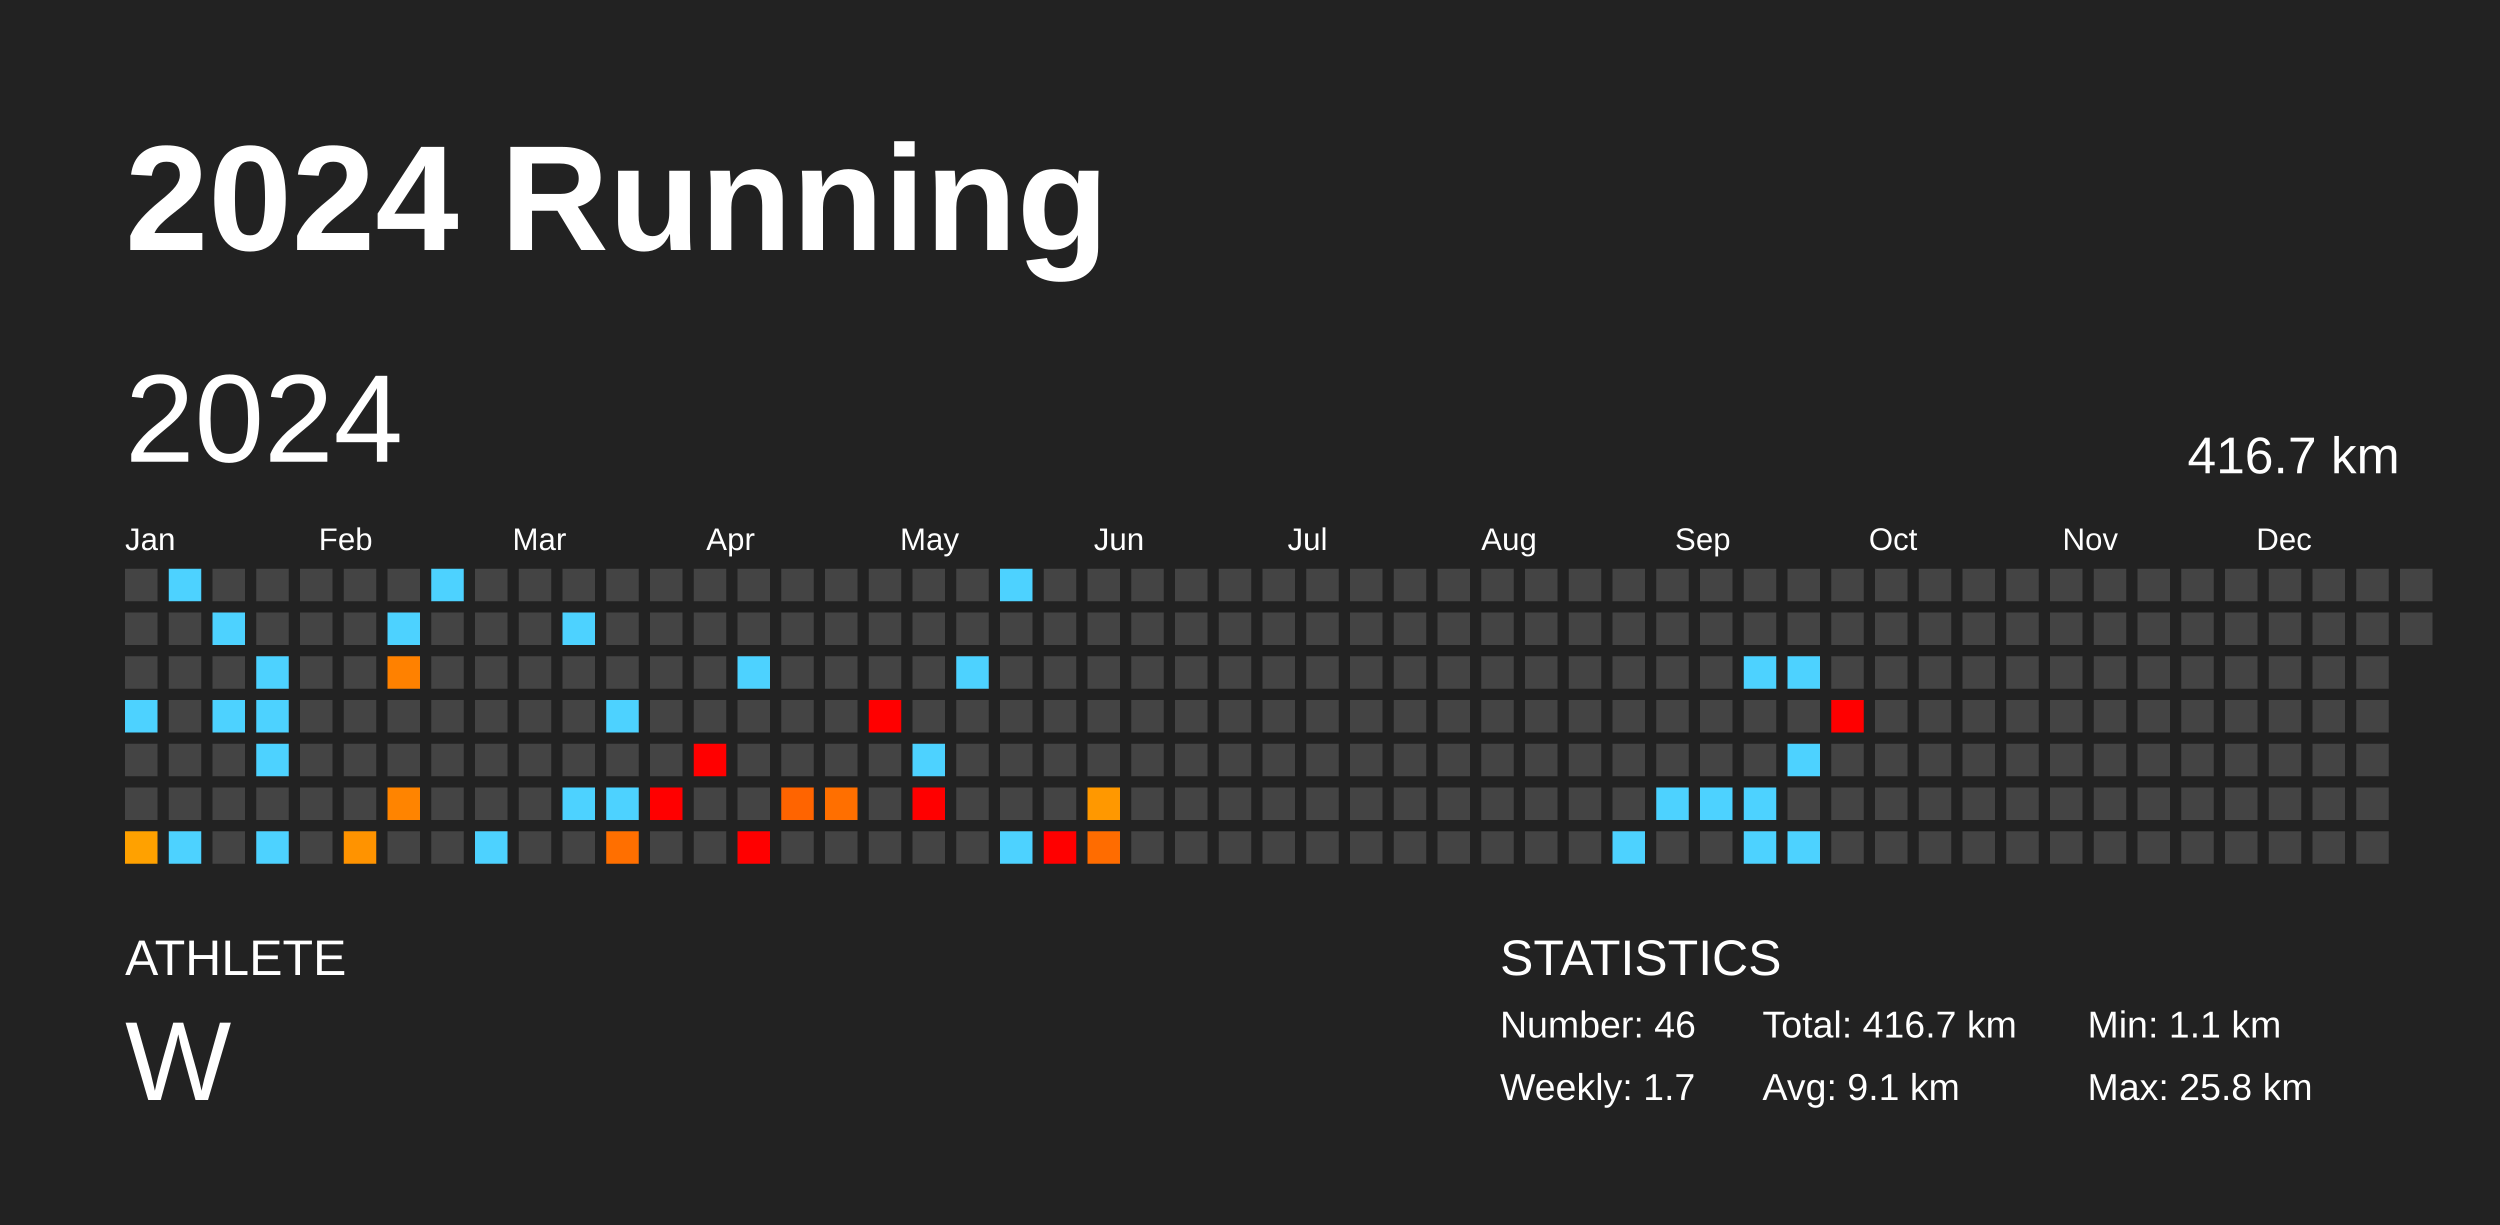
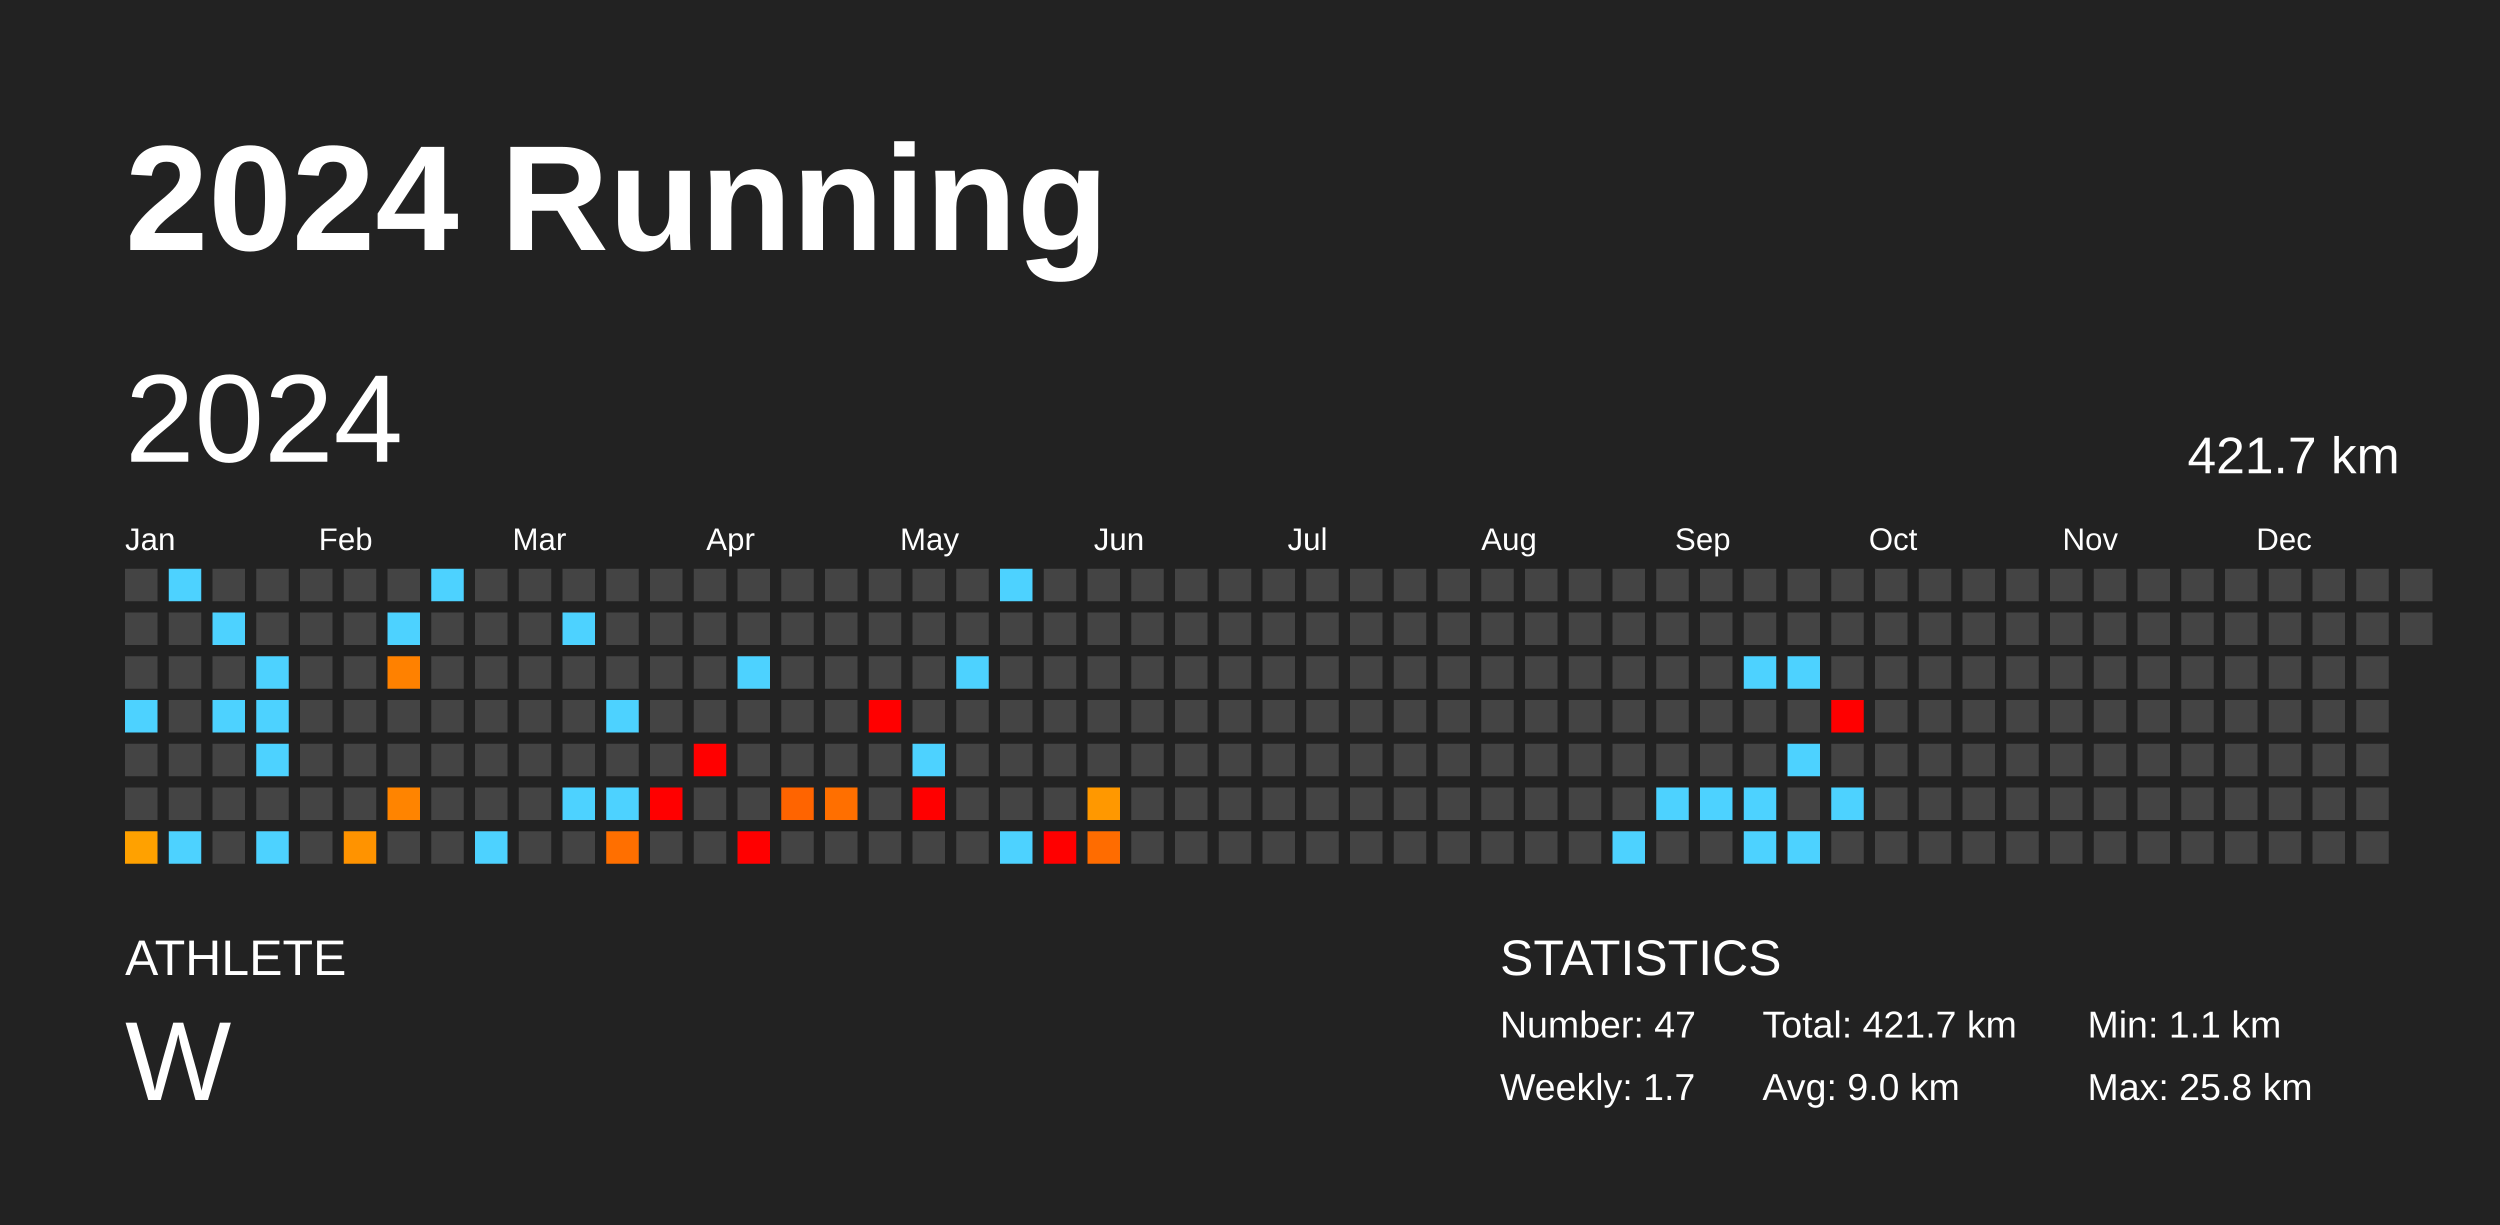
<svg xmlns="http://www.w3.org/2000/svg" baseProfile="full" height="98mm" version="1.1" viewBox="0,0,200,98" width="200mm">
  <defs />
  <rect fill="#222222" height="98" width="200" x="0" y="0" />
  <text fill="#FFFFFF" style="font-size:12px; font-family:Arial; font-weight:bold;" x="10" y="20">2024 Running</text>
  <text fill="#FFFFFF" style="font-size:4px; font-family:Arial" x="10" y="78">ATHLETE</text>
  <text fill="#FFFFFF" style="font-size:9px; font-family:Arial" x="10" y="88">W</text>
  <text fill="#FFFFFF" style="font-size:4px; font-family:Arial" x="120" y="78">STATISTICS</text>
-   <text fill="#FFFFFF" style="font-size:3px; font-family:Arial" x="120" y="83">Number: 46</text>
+   <text fill="#FFFFFF" style="font-size:3px; font-family:Arial" x="120" y="83">Number: 47</text>
  <text fill="#FFFFFF" style="font-size:3px; font-family:Arial" x="120" y="88">Weekly: 1.7</text>
-   <text fill="#FFFFFF" style="font-size:3px; font-family:Arial" x="141" y="83">Total: 416.7 km</text>
-   <text fill="#FFFFFF" style="font-size:3px; font-family:Arial" x="141" y="88">Avg: 9.1 km</text>
+   <text fill="#FFFFFF" style="font-size:3px; font-family:Arial" x="141" y="83">Total: 421.7 km</text>
+   <text fill="#FFFFFF" style="font-size:3px; font-family:Arial" x="141" y="88">Avg: 9.0 km</text>
  <text fill="#FFFFFF" style="font-size:3px; font-family:Arial" x="167" y="83">Min: 1.1 km</text>
  <text fill="#FFFFFF" style="font-size:3px; font-family:Arial" x="167" y="88">Max: 25.8 km</text>
  <text dominant-baseline="hanging" fill="#FFFFFF" style="font-size:10.0px; font-family:Arial;" x="10" y="30">2024</text>
-   <text dominant-baseline="hanging" fill="#FFFFFF" style="font-size:4.125px; font-family:Arial;" x="175" y="35">416.7 km</text>
+   <text dominant-baseline="hanging" fill="#FFFFFF" style="font-size:4.125px; font-family:Arial;" x="175" y="35">421.7 km</text>
  <text fill="#FFFFFF" style="font-size:2.5px; font-family:Arial" x="10.0" y="44">Jan</text>
  <text fill="#FFFFFF" style="font-size:2.5px; font-family:Arial" x="25.5" y="44">Feb</text>
  <text fill="#FFFFFF" style="font-size:2.5px; font-family:Arial" x="41.0" y="44">Mar</text>
  <text fill="#FFFFFF" style="font-size:2.5px; font-family:Arial" x="56.5" y="44">Apr</text>
  <text fill="#FFFFFF" style="font-size:2.5px; font-family:Arial" x="72.0" y="44">May</text>
  <text fill="#FFFFFF" style="font-size:2.5px; font-family:Arial" x="87.5" y="44">Jun</text>
  <text fill="#FFFFFF" style="font-size:2.5px; font-family:Arial" x="103.0" y="44">Jul</text>
  <text fill="#FFFFFF" style="font-size:2.5px; font-family:Arial" x="118.5" y="44">Aug</text>
  <text fill="#FFFFFF" style="font-size:2.5px; font-family:Arial" x="134.0" y="44">Sep</text>
  <text fill="#FFFFFF" style="font-size:2.5px; font-family:Arial" x="149.5" y="44">Oct</text>
  <text fill="#FFFFFF" style="font-size:2.5px; font-family:Arial" x="165.0" y="44">Nov</text>
  <text fill="#FFFFFF" style="font-size:2.5px; font-family:Arial" x="180.5" y="44">Dec</text>
  <rect fill="#444444" height="2.6" width="2.6" x="10.0" y="45.5" />
  <rect fill="#444444" height="2.6" width="2.6" x="10.0" y="49.0" />
  <rect fill="#444444" height="2.6" width="2.6" x="10.0" y="52.5" />
  <rect fill="#4dd2ff" height="2.6" width="2.6" x="10.0" y="56.0" />
  <rect fill="#444444" height="2.6" width="2.6" x="10.0" y="59.5" />
  <rect fill="#444444" height="2.6" width="2.6" x="10.0" y="63.0" />
  <rect fill="#ffa100" height="2.6" width="2.6" x="10.0" y="66.5" />
  <rect fill="#4dd2ff" height="2.6" width="2.6" x="13.5" y="45.5" />
  <rect fill="#444444" height="2.6" width="2.6" x="13.5" y="49.0" />
  <rect fill="#444444" height="2.6" width="2.6" x="13.5" y="52.5" />
  <rect fill="#444444" height="2.6" width="2.6" x="13.5" y="56.0" />
  <rect fill="#444444" height="2.6" width="2.6" x="13.5" y="59.5" />
  <rect fill="#444444" height="2.6" width="2.6" x="13.5" y="63.0" />
  <rect fill="#4dd2ff" height="2.6" width="2.6" x="13.5" y="66.5" />
  <rect fill="#444444" height="2.6" width="2.6" x="17.0" y="45.5" />
  <rect fill="#4dd2ff" height="2.6" width="2.6" x="17.0" y="49.0" />
  <rect fill="#444444" height="2.6" width="2.6" x="17.0" y="52.5" />
  <rect fill="#4dd2ff" height="2.6" width="2.6" x="17.0" y="56.0" />
  <rect fill="#444444" height="2.6" width="2.6" x="17.0" y="59.5" />
  <rect fill="#444444" height="2.6" width="2.6" x="17.0" y="63.0" />
  <rect fill="#444444" height="2.6" width="2.6" x="17.0" y="66.5" />
  <rect fill="#444444" height="2.6" width="2.6" x="20.5" y="45.5" />
  <rect fill="#444444" height="2.6" width="2.6" x="20.5" y="49.0" />
  <rect fill="#4dd2ff" height="2.6" width="2.6" x="20.5" y="52.5" />
  <rect fill="#4dd2ff" height="2.6" width="2.6" x="20.5" y="56.0" />
  <rect fill="#4dd2ff" height="2.6" width="2.6" x="20.5" y="59.5" />
  <rect fill="#444444" height="2.6" width="2.6" x="20.5" y="63.0" />
  <rect fill="#4dd2ff" height="2.6" width="2.6" x="20.5" y="66.5" />
  <rect fill="#444444" height="2.6" width="2.6" x="24.0" y="45.5" />
  <rect fill="#444444" height="2.6" width="2.6" x="24.0" y="49.0" />
  <rect fill="#444444" height="2.6" width="2.6" x="24.0" y="52.5" />
  <rect fill="#444444" height="2.6" width="2.6" x="24.0" y="56.0" />
  <rect fill="#444444" height="2.6" width="2.6" x="24.0" y="59.5" />
  <rect fill="#444444" height="2.6" width="2.6" x="24.0" y="63.0" />
  <rect fill="#444444" height="2.6" width="2.6" x="24.0" y="66.5" />
  <rect fill="#444444" height="2.6" width="2.6" x="27.5" y="45.5" />
  <rect fill="#444444" height="2.6" width="2.6" x="27.5" y="49.0" />
  <rect fill="#444444" height="2.6" width="2.6" x="27.5" y="52.5" />
  <rect fill="#444444" height="2.6" width="2.6" x="27.5" y="56.0" />
  <rect fill="#444444" height="2.6" width="2.6" x="27.5" y="59.5" />
  <rect fill="#444444" height="2.6" width="2.6" x="27.5" y="63.0" />
  <rect fill="#ff9300" height="2.6" width="2.6" x="27.5" y="66.5" />
  <rect fill="#444444" height="2.6" width="2.6" x="31.0" y="45.5" />
  <rect fill="#4dd2ff" height="2.6" width="2.6" x="31.0" y="49.0" />
  <rect fill="#ff8100" height="2.6" width="2.6" x="31.0" y="52.5" />
  <rect fill="#444444" height="2.6" width="2.6" x="31.0" y="56.0" />
  <rect fill="#444444" height="2.6" width="2.6" x="31.0" y="59.5" />
  <rect fill="#ff8400" height="2.6" width="2.6" x="31.0" y="63.0" />
  <rect fill="#444444" height="2.6" width="2.6" x="31.0" y="66.5" />
  <rect fill="#4dd2ff" height="2.6" width="2.6" x="34.5" y="45.5" />
  <rect fill="#444444" height="2.6" width="2.6" x="34.5" y="49.0" />
  <rect fill="#444444" height="2.6" width="2.6" x="34.5" y="52.5" />
  <rect fill="#444444" height="2.6" width="2.6" x="34.5" y="56.0" />
  <rect fill="#444444" height="2.6" width="2.6" x="34.5" y="59.5" />
  <rect fill="#444444" height="2.6" width="2.6" x="34.5" y="63.0" />
  <rect fill="#444444" height="2.6" width="2.6" x="34.5" y="66.5" />
  <rect fill="#444444" height="2.6" width="2.6" x="38.0" y="45.5" />
  <rect fill="#444444" height="2.6" width="2.6" x="38.0" y="49.0" />
  <rect fill="#444444" height="2.6" width="2.6" x="38.0" y="52.5" />
  <rect fill="#444444" height="2.6" width="2.6" x="38.0" y="56.0" />
  <rect fill="#444444" height="2.6" width="2.6" x="38.0" y="59.5" />
  <rect fill="#444444" height="2.6" width="2.6" x="38.0" y="63.0" />
  <rect fill="#4dd2ff" height="2.6" width="2.6" x="38.0" y="66.5" />
  <rect fill="#444444" height="2.6" width="2.6" x="41.5" y="45.5" />
  <rect fill="#444444" height="2.6" width="2.6" x="41.5" y="49.0" />
  <rect fill="#444444" height="2.6" width="2.6" x="41.5" y="52.5" />
  <rect fill="#444444" height="2.6" width="2.6" x="41.5" y="56.0" />
  <rect fill="#444444" height="2.6" width="2.6" x="41.5" y="59.5" />
  <rect fill="#444444" height="2.6" width="2.6" x="41.5" y="63.0" />
  <rect fill="#444444" height="2.6" width="2.6" x="41.5" y="66.5" />
  <rect fill="#444444" height="2.6" width="2.6" x="45.0" y="45.5" />
  <rect fill="#4dd2ff" height="2.6" width="2.6" x="45.0" y="49.0" />
  <rect fill="#444444" height="2.6" width="2.6" x="45.0" y="52.5" />
  <rect fill="#444444" height="2.6" width="2.6" x="45.0" y="56.0" />
  <rect fill="#444444" height="2.6" width="2.6" x="45.0" y="59.5" />
  <rect fill="#4dd2ff" height="2.6" width="2.6" x="45.0" y="63.0" />
  <rect fill="#444444" height="2.6" width="2.6" x="45.0" y="66.5" />
  <rect fill="#444444" height="2.6" width="2.6" x="48.5" y="45.5" />
  <rect fill="#444444" height="2.6" width="2.6" x="48.5" y="49.0" />
  <rect fill="#444444" height="2.6" width="2.6" x="48.5" y="52.5" />
  <rect fill="#4dd2ff" height="2.6" width="2.6" x="48.5" y="56.0" />
  <rect fill="#444444" height="2.6" width="2.6" x="48.5" y="59.5" />
  <rect fill="#4dd2ff" height="2.6" width="2.6" x="48.5" y="63.0" />
  <rect fill="#ff6f00" height="2.6" width="2.6" x="48.5" y="66.5" />
  <rect fill="#444444" height="2.6" width="2.6" x="52.0" y="45.5" />
  <rect fill="#444444" height="2.6" width="2.6" x="52.0" y="49.0" />
  <rect fill="#444444" height="2.6" width="2.6" x="52.0" y="52.5" />
  <rect fill="#444444" height="2.6" width="2.6" x="52.0" y="56.0" />
  <rect fill="#444444" height="2.6" width="2.6" x="52.0" y="59.5" />
  <rect fill="red" height="2.6" width="2.6" x="52.0" y="63.0" />
  <rect fill="#444444" height="2.6" width="2.6" x="52.0" y="66.5" />
  <rect fill="#444444" height="2.6" width="2.6" x="55.5" y="45.5" />
  <rect fill="#444444" height="2.6" width="2.6" x="55.5" y="49.0" />
  <rect fill="#444444" height="2.6" width="2.6" x="55.5" y="52.5" />
  <rect fill="#444444" height="2.6" width="2.6" x="55.5" y="56.0" />
  <rect fill="red" height="2.6" width="2.6" x="55.5" y="59.5" />
  <rect fill="#444444" height="2.6" width="2.6" x="55.5" y="63.0" />
  <rect fill="#444444" height="2.6" width="2.6" x="55.5" y="66.5" />
  <rect fill="#444444" height="2.6" width="2.6" x="59.0" y="45.5" />
  <rect fill="#444444" height="2.6" width="2.6" x="59.0" y="49.0" />
  <rect fill="#4dd2ff" height="2.6" width="2.6" x="59.0" y="52.5" />
  <rect fill="#444444" height="2.6" width="2.6" x="59.0" y="56.0" />
  <rect fill="#444444" height="2.6" width="2.6" x="59.0" y="59.5" />
  <rect fill="#444444" height="2.6" width="2.6" x="59.0" y="63.0" />
  <rect fill="red" height="2.6" width="2.6" x="59.0" y="66.5" />
  <rect fill="#444444" height="2.6" width="2.6" x="62.5" y="45.5" />
  <rect fill="#444444" height="2.6" width="2.6" x="62.5" y="49.0" />
  <rect fill="#444444" height="2.6" width="2.6" x="62.5" y="52.5" />
  <rect fill="#444444" height="2.6" width="2.6" x="62.5" y="56.0" />
  <rect fill="#444444" height="2.6" width="2.6" x="62.5" y="59.5" />
  <rect fill="#ff6400" height="2.6" width="2.6" x="62.5" y="63.0" />
  <rect fill="#444444" height="2.6" width="2.6" x="62.5" y="66.5" />
  <rect fill="#444444" height="2.6" width="2.6" x="66.0" y="45.5" />
  <rect fill="#444444" height="2.6" width="2.6" x="66.0" y="49.0" />
  <rect fill="#444444" height="2.6" width="2.6" x="66.0" y="52.5" />
  <rect fill="#444444" height="2.6" width="2.6" x="66.0" y="56.0" />
  <rect fill="#444444" height="2.6" width="2.6" x="66.0" y="59.5" />
  <rect fill="#ff6f00" height="2.6" width="2.6" x="66.0" y="63.0" />
  <rect fill="#444444" height="2.6" width="2.6" x="66.0" y="66.5" />
  <rect fill="#444444" height="2.6" width="2.6" x="69.5" y="45.5" />
  <rect fill="#444444" height="2.6" width="2.6" x="69.5" y="49.0" />
  <rect fill="#444444" height="2.6" width="2.6" x="69.5" y="52.5" />
  <rect fill="red" height="2.6" width="2.6" x="69.5" y="56.0" />
  <rect fill="#444444" height="2.6" width="2.6" x="69.5" y="59.5" />
  <rect fill="#444444" height="2.6" width="2.6" x="69.5" y="63.0" />
  <rect fill="#444444" height="2.6" width="2.6" x="69.5" y="66.5" />
  <rect fill="#444444" height="2.6" width="2.6" x="73.0" y="45.5" />
  <rect fill="#444444" height="2.6" width="2.6" x="73.0" y="49.0" />
  <rect fill="#444444" height="2.6" width="2.6" x="73.0" y="52.5" />
  <rect fill="#444444" height="2.6" width="2.6" x="73.0" y="56.0" />
  <rect fill="#4dd2ff" height="2.6" width="2.6" x="73.0" y="59.5" />
  <rect fill="red" height="2.6" width="2.6" x="73.0" y="63.0" />
  <rect fill="#444444" height="2.6" width="2.6" x="73.0" y="66.5" />
  <rect fill="#444444" height="2.6" width="2.6" x="76.5" y="45.5" />
  <rect fill="#444444" height="2.6" width="2.6" x="76.5" y="49.0" />
  <rect fill="#4dd2ff" height="2.6" width="2.6" x="76.5" y="52.5" />
  <rect fill="#444444" height="2.6" width="2.6" x="76.5" y="56.0" />
  <rect fill="#444444" height="2.6" width="2.6" x="76.5" y="59.5" />
  <rect fill="#444444" height="2.6" width="2.6" x="76.5" y="63.0" />
  <rect fill="#444444" height="2.6" width="2.6" x="76.5" y="66.5" />
  <rect fill="#4dd2ff" height="2.6" width="2.6" x="80.0" y="45.5" />
  <rect fill="#444444" height="2.6" width="2.6" x="80.0" y="49.0" />
  <rect fill="#444444" height="2.6" width="2.6" x="80.0" y="52.5" />
  <rect fill="#444444" height="2.6" width="2.6" x="80.0" y="56.0" />
  <rect fill="#444444" height="2.6" width="2.6" x="80.0" y="59.5" />
  <rect fill="#444444" height="2.6" width="2.6" x="80.0" y="63.0" />
  <rect fill="#4dd2ff" height="2.6" width="2.6" x="80.0" y="66.5" />
  <rect fill="#444444" height="2.6" width="2.6" x="83.5" y="45.5" />
  <rect fill="#444444" height="2.6" width="2.6" x="83.5" y="49.0" />
  <rect fill="#444444" height="2.6" width="2.6" x="83.5" y="52.5" />
  <rect fill="#444444" height="2.6" width="2.6" x="83.5" y="56.0" />
  <rect fill="#444444" height="2.6" width="2.6" x="83.5" y="59.5" />
  <rect fill="#444444" height="2.6" width="2.6" x="83.5" y="63.0" />
  <rect fill="red" height="2.6" width="2.6" x="83.5" y="66.5" />
  <rect fill="#444444" height="2.6" width="2.6" x="87.0" y="45.5" />
  <rect fill="#444444" height="2.6" width="2.6" x="87.0" y="49.0" />
  <rect fill="#444444" height="2.6" width="2.6" x="87.0" y="52.5" />
  <rect fill="#444444" height="2.6" width="2.6" x="87.0" y="56.0" />
  <rect fill="#444444" height="2.6" width="2.6" x="87.0" y="59.5" />
  <rect fill="#ff9800" height="2.6" width="2.6" x="87.0" y="63.0" />
  <rect fill="#ff6c00" height="2.6" width="2.6" x="87.0" y="66.5" />
  <rect fill="#444444" height="2.6" width="2.6" x="90.5" y="45.5" />
  <rect fill="#444444" height="2.6" width="2.6" x="90.5" y="49.0" />
  <rect fill="#444444" height="2.6" width="2.6" x="90.5" y="52.5" />
  <rect fill="#444444" height="2.6" width="2.6" x="90.5" y="56.0" />
  <rect fill="#444444" height="2.6" width="2.6" x="90.5" y="59.5" />
  <rect fill="#444444" height="2.6" width="2.6" x="90.5" y="63.0" />
  <rect fill="#444444" height="2.6" width="2.6" x="90.5" y="66.5" />
  <rect fill="#444444" height="2.6" width="2.6" x="94.0" y="45.5" />
  <rect fill="#444444" height="2.6" width="2.6" x="94.0" y="49.0" />
  <rect fill="#444444" height="2.6" width="2.6" x="94.0" y="52.5" />
  <rect fill="#444444" height="2.6" width="2.6" x="94.0" y="56.0" />
  <rect fill="#444444" height="2.6" width="2.6" x="94.0" y="59.5" />
  <rect fill="#444444" height="2.6" width="2.6" x="94.0" y="63.0" />
  <rect fill="#444444" height="2.6" width="2.6" x="94.0" y="66.5" />
  <rect fill="#444444" height="2.6" width="2.6" x="97.5" y="45.5" />
  <rect fill="#444444" height="2.6" width="2.6" x="97.5" y="49.0" />
  <rect fill="#444444" height="2.6" width="2.6" x="97.5" y="52.5" />
  <rect fill="#444444" height="2.6" width="2.6" x="97.5" y="56.0" />
  <rect fill="#444444" height="2.6" width="2.6" x="97.5" y="59.5" />
  <rect fill="#444444" height="2.6" width="2.6" x="97.5" y="63.0" />
  <rect fill="#444444" height="2.6" width="2.6" x="97.5" y="66.5" />
  <rect fill="#444444" height="2.6" width="2.6" x="101.0" y="45.5" />
  <rect fill="#444444" height="2.6" width="2.6" x="101.0" y="49.0" />
  <rect fill="#444444" height="2.6" width="2.6" x="101.0" y="52.5" />
  <rect fill="#444444" height="2.6" width="2.6" x="101.0" y="56.0" />
  <rect fill="#444444" height="2.6" width="2.6" x="101.0" y="59.5" />
  <rect fill="#444444" height="2.6" width="2.6" x="101.0" y="63.0" />
  <rect fill="#444444" height="2.6" width="2.6" x="101.0" y="66.5" />
  <rect fill="#444444" height="2.6" width="2.6" x="104.5" y="45.5" />
  <rect fill="#444444" height="2.6" width="2.6" x="104.5" y="49.0" />
  <rect fill="#444444" height="2.6" width="2.6" x="104.5" y="52.5" />
  <rect fill="#444444" height="2.6" width="2.6" x="104.5" y="56.0" />
  <rect fill="#444444" height="2.6" width="2.6" x="104.5" y="59.5" />
  <rect fill="#444444" height="2.6" width="2.6" x="104.5" y="63.0" />
  <rect fill="#444444" height="2.6" width="2.6" x="104.5" y="66.5" />
  <rect fill="#444444" height="2.6" width="2.6" x="108.0" y="45.5" />
  <rect fill="#444444" height="2.6" width="2.6" x="108.0" y="49.0" />
  <rect fill="#444444" height="2.6" width="2.6" x="108.0" y="52.5" />
  <rect fill="#444444" height="2.6" width="2.6" x="108.0" y="56.0" />
  <rect fill="#444444" height="2.6" width="2.6" x="108.0" y="59.5" />
  <rect fill="#444444" height="2.6" width="2.6" x="108.0" y="63.0" />
  <rect fill="#444444" height="2.6" width="2.6" x="108.0" y="66.5" />
  <rect fill="#444444" height="2.6" width="2.6" x="111.5" y="45.5" />
  <rect fill="#444444" height="2.6" width="2.6" x="111.5" y="49.0" />
  <rect fill="#444444" height="2.6" width="2.6" x="111.5" y="52.5" />
  <rect fill="#444444" height="2.6" width="2.6" x="111.5" y="56.0" />
  <rect fill="#444444" height="2.6" width="2.6" x="111.5" y="59.5" />
  <rect fill="#444444" height="2.6" width="2.6" x="111.5" y="63.0" />
  <rect fill="#444444" height="2.6" width="2.6" x="111.5" y="66.5" />
  <rect fill="#444444" height="2.6" width="2.6" x="115.0" y="45.5" />
  <rect fill="#444444" height="2.6" width="2.6" x="115.0" y="49.0" />
  <rect fill="#444444" height="2.6" width="2.6" x="115.0" y="52.5" />
  <rect fill="#444444" height="2.6" width="2.6" x="115.0" y="56.0" />
  <rect fill="#444444" height="2.6" width="2.6" x="115.0" y="59.5" />
  <rect fill="#444444" height="2.6" width="2.6" x="115.0" y="63.0" />
  <rect fill="#444444" height="2.6" width="2.6" x="115.0" y="66.5" />
  <rect fill="#444444" height="2.6" width="2.6" x="118.5" y="45.5" />
  <rect fill="#444444" height="2.6" width="2.6" x="118.5" y="49.0" />
  <rect fill="#444444" height="2.6" width="2.6" x="118.5" y="52.5" />
  <rect fill="#444444" height="2.6" width="2.6" x="118.5" y="56.0" />
  <rect fill="#444444" height="2.6" width="2.6" x="118.5" y="59.5" />
  <rect fill="#444444" height="2.6" width="2.6" x="118.5" y="63.0" />
  <rect fill="#444444" height="2.6" width="2.6" x="118.5" y="66.5" />
  <rect fill="#444444" height="2.6" width="2.6" x="122.0" y="45.5" />
  <rect fill="#444444" height="2.6" width="2.6" x="122.0" y="49.0" />
  <rect fill="#444444" height="2.6" width="2.6" x="122.0" y="52.5" />
  <rect fill="#444444" height="2.6" width="2.6" x="122.0" y="56.0" />
  <rect fill="#444444" height="2.6" width="2.6" x="122.0" y="59.5" />
  <rect fill="#444444" height="2.6" width="2.6" x="122.0" y="63.0" />
  <rect fill="#444444" height="2.6" width="2.6" x="122.0" y="66.5" />
  <rect fill="#444444" height="2.6" width="2.6" x="125.5" y="45.5" />
  <rect fill="#444444" height="2.6" width="2.6" x="125.5" y="49.0" />
  <rect fill="#444444" height="2.6" width="2.6" x="125.5" y="52.5" />
  <rect fill="#444444" height="2.6" width="2.6" x="125.5" y="56.0" />
  <rect fill="#444444" height="2.6" width="2.6" x="125.5" y="59.5" />
  <rect fill="#444444" height="2.6" width="2.6" x="125.5" y="63.0" />
  <rect fill="#444444" height="2.6" width="2.6" x="125.5" y="66.5" />
  <rect fill="#444444" height="2.6" width="2.6" x="129.0" y="45.5" />
  <rect fill="#444444" height="2.6" width="2.6" x="129.0" y="49.0" />
  <rect fill="#444444" height="2.6" width="2.6" x="129.0" y="52.5" />
  <rect fill="#444444" height="2.6" width="2.6" x="129.0" y="56.0" />
  <rect fill="#444444" height="2.6" width="2.6" x="129.0" y="59.5" />
  <rect fill="#444444" height="2.6" width="2.6" x="129.0" y="63.0" />
  <rect fill="#4dd2ff" height="2.6" width="2.6" x="129.0" y="66.5" />
  <rect fill="#444444" height="2.6" width="2.6" x="132.5" y="45.5" />
  <rect fill="#444444" height="2.6" width="2.6" x="132.5" y="49.0" />
  <rect fill="#444444" height="2.6" width="2.6" x="132.5" y="52.5" />
  <rect fill="#444444" height="2.6" width="2.6" x="132.5" y="56.0" />
  <rect fill="#444444" height="2.6" width="2.6" x="132.5" y="59.5" />
  <rect fill="#4dd2ff" height="2.6" width="2.6" x="132.5" y="63.0" />
  <rect fill="#444444" height="2.6" width="2.6" x="132.5" y="66.5" />
  <rect fill="#444444" height="2.6" width="2.6" x="136.0" y="45.5" />
  <rect fill="#444444" height="2.6" width="2.6" x="136.0" y="49.0" />
  <rect fill="#444444" height="2.6" width="2.6" x="136.0" y="52.5" />
  <rect fill="#444444" height="2.6" width="2.6" x="136.0" y="56.0" />
  <rect fill="#444444" height="2.6" width="2.6" x="136.0" y="59.5" />
  <rect fill="#4dd2ff" height="2.6" width="2.6" x="136.0" y="63.0" />
  <rect fill="#444444" height="2.6" width="2.6" x="136.0" y="66.5" />
  <rect fill="#444444" height="2.6" width="2.6" x="139.5" y="45.5" />
  <rect fill="#444444" height="2.6" width="2.6" x="139.5" y="49.0" />
  <rect fill="#4dd2ff" height="2.6" width="2.6" x="139.5" y="52.5" />
  <rect fill="#444444" height="2.6" width="2.6" x="139.5" y="56.0" />
  <rect fill="#444444" height="2.6" width="2.6" x="139.5" y="59.5" />
  <rect fill="#4dd2ff" height="2.6" width="2.6" x="139.5" y="63.0" />
  <rect fill="#4dd2ff" height="2.6" width="2.6" x="139.5" y="66.5" />
  <rect fill="#444444" height="2.6" width="2.6" x="143.0" y="45.5" />
  <rect fill="#444444" height="2.6" width="2.6" x="143.0" y="49.0" />
  <rect fill="#4dd2ff" height="2.6" width="2.6" x="143.0" y="52.5" />
  <rect fill="#444444" height="2.6" width="2.6" x="143.0" y="56.0" />
  <rect fill="#4dd2ff" height="2.6" width="2.6" x="143.0" y="59.5" />
  <rect fill="#444444" height="2.6" width="2.6" x="143.0" y="63.0" />
  <rect fill="#4dd2ff" height="2.6" width="2.6" x="143.0" y="66.5" />
  <rect fill="#444444" height="2.6" width="2.6" x="146.5" y="45.5" />
  <rect fill="#444444" height="2.6" width="2.6" x="146.5" y="49.0" />
  <rect fill="#444444" height="2.6" width="2.6" x="146.5" y="52.5" />
  <rect fill="red" height="2.6" width="2.6" x="146.5" y="56.0" />
  <rect fill="#444444" height="2.6" width="2.6" x="146.5" y="59.5" />
-   <rect fill="#444444" height="2.6" width="2.6" x="146.5" y="63.0" />
+   <rect fill="#4dd2ff" height="2.6" width="2.6" x="146.5" y="63.0" />
  <rect fill="#444444" height="2.6" width="2.6" x="146.5" y="66.5" />
  <rect fill="#444444" height="2.6" width="2.6" x="150.0" y="45.5" />
  <rect fill="#444444" height="2.6" width="2.6" x="150.0" y="49.0" />
  <rect fill="#444444" height="2.6" width="2.6" x="150.0" y="52.5" />
  <rect fill="#444444" height="2.6" width="2.6" x="150.0" y="56.0" />
  <rect fill="#444444" height="2.6" width="2.6" x="150.0" y="59.5" />
  <rect fill="#444444" height="2.6" width="2.6" x="150.0" y="63.0" />
  <rect fill="#444444" height="2.6" width="2.6" x="150.0" y="66.5" />
  <rect fill="#444444" height="2.6" width="2.6" x="153.5" y="45.5" />
  <rect fill="#444444" height="2.6" width="2.6" x="153.5" y="49.0" />
  <rect fill="#444444" height="2.6" width="2.6" x="153.5" y="52.5" />
  <rect fill="#444444" height="2.6" width="2.6" x="153.5" y="56.0" />
  <rect fill="#444444" height="2.6" width="2.6" x="153.5" y="59.5" />
  <rect fill="#444444" height="2.6" width="2.6" x="153.5" y="63.0" />
  <rect fill="#444444" height="2.6" width="2.6" x="153.5" y="66.5" />
  <rect fill="#444444" height="2.6" width="2.6" x="157.0" y="45.5" />
  <rect fill="#444444" height="2.6" width="2.6" x="157.0" y="49.0" />
  <rect fill="#444444" height="2.6" width="2.6" x="157.0" y="52.5" />
  <rect fill="#444444" height="2.6" width="2.6" x="157.0" y="56.0" />
  <rect fill="#444444" height="2.6" width="2.6" x="157.0" y="59.5" />
  <rect fill="#444444" height="2.6" width="2.6" x="157.0" y="63.0" />
  <rect fill="#444444" height="2.6" width="2.6" x="157.0" y="66.5" />
  <rect fill="#444444" height="2.6" width="2.6" x="160.5" y="45.5" />
  <rect fill="#444444" height="2.6" width="2.6" x="160.5" y="49.0" />
  <rect fill="#444444" height="2.6" width="2.6" x="160.5" y="52.5" />
  <rect fill="#444444" height="2.6" width="2.6" x="160.5" y="56.0" />
  <rect fill="#444444" height="2.6" width="2.6" x="160.5" y="59.5" />
  <rect fill="#444444" height="2.6" width="2.6" x="160.5" y="63.0" />
  <rect fill="#444444" height="2.6" width="2.6" x="160.5" y="66.5" />
  <rect fill="#444444" height="2.6" width="2.6" x="164.0" y="45.5" />
  <rect fill="#444444" height="2.6" width="2.6" x="164.0" y="49.0" />
  <rect fill="#444444" height="2.6" width="2.6" x="164.0" y="52.5" />
  <rect fill="#444444" height="2.6" width="2.6" x="164.0" y="56.0" />
  <rect fill="#444444" height="2.6" width="2.6" x="164.0" y="59.5" />
  <rect fill="#444444" height="2.6" width="2.6" x="164.0" y="63.0" />
  <rect fill="#444444" height="2.6" width="2.6" x="164.0" y="66.5" />
  <rect fill="#444444" height="2.6" width="2.6" x="167.5" y="45.5" />
  <rect fill="#444444" height="2.6" width="2.6" x="167.5" y="49.0" />
  <rect fill="#444444" height="2.6" width="2.6" x="167.5" y="52.5" />
  <rect fill="#444444" height="2.6" width="2.6" x="167.5" y="56.0" />
  <rect fill="#444444" height="2.6" width="2.6" x="167.5" y="59.5" />
  <rect fill="#444444" height="2.6" width="2.6" x="167.5" y="63.0" />
  <rect fill="#444444" height="2.6" width="2.6" x="167.5" y="66.5" />
  <rect fill="#444444" height="2.6" width="2.6" x="171.0" y="45.5" />
  <rect fill="#444444" height="2.6" width="2.6" x="171.0" y="49.0" />
  <rect fill="#444444" height="2.6" width="2.6" x="171.0" y="52.5" />
  <rect fill="#444444" height="2.6" width="2.6" x="171.0" y="56.0" />
  <rect fill="#444444" height="2.6" width="2.6" x="171.0" y="59.5" />
  <rect fill="#444444" height="2.6" width="2.6" x="171.0" y="63.0" />
  <rect fill="#444444" height="2.6" width="2.6" x="171.0" y="66.5" />
  <rect fill="#444444" height="2.6" width="2.6" x="174.5" y="45.5" />
  <rect fill="#444444" height="2.6" width="2.6" x="174.5" y="49.0" />
  <rect fill="#444444" height="2.6" width="2.6" x="174.5" y="52.5" />
  <rect fill="#444444" height="2.6" width="2.6" x="174.5" y="56.0" />
  <rect fill="#444444" height="2.6" width="2.6" x="174.5" y="59.5" />
  <rect fill="#444444" height="2.6" width="2.6" x="174.5" y="63.0" />
  <rect fill="#444444" height="2.6" width="2.6" x="174.5" y="66.5" />
  <rect fill="#444444" height="2.6" width="2.6" x="178.0" y="45.5" />
  <rect fill="#444444" height="2.6" width="2.6" x="178.0" y="49.0" />
  <rect fill="#444444" height="2.6" width="2.6" x="178.0" y="52.5" />
  <rect fill="#444444" height="2.6" width="2.6" x="178.0" y="56.0" />
  <rect fill="#444444" height="2.6" width="2.6" x="178.0" y="59.5" />
  <rect fill="#444444" height="2.6" width="2.6" x="178.0" y="63.0" />
  <rect fill="#444444" height="2.6" width="2.6" x="178.0" y="66.5" />
  <rect fill="#444444" height="2.6" width="2.6" x="181.5" y="45.5" />
  <rect fill="#444444" height="2.6" width="2.6" x="181.5" y="49.0" />
  <rect fill="#444444" height="2.6" width="2.6" x="181.5" y="52.5" />
  <rect fill="#444444" height="2.6" width="2.6" x="181.5" y="56.0" />
  <rect fill="#444444" height="2.6" width="2.6" x="181.5" y="59.5" />
  <rect fill="#444444" height="2.6" width="2.6" x="181.5" y="63.0" />
  <rect fill="#444444" height="2.6" width="2.6" x="181.5" y="66.5" />
  <rect fill="#444444" height="2.6" width="2.6" x="185.0" y="45.5" />
  <rect fill="#444444" height="2.6" width="2.6" x="185.0" y="49.0" />
  <rect fill="#444444" height="2.6" width="2.6" x="185.0" y="52.5" />
  <rect fill="#444444" height="2.6" width="2.6" x="185.0" y="56.0" />
  <rect fill="#444444" height="2.6" width="2.6" x="185.0" y="59.5" />
  <rect fill="#444444" height="2.6" width="2.6" x="185.0" y="63.0" />
  <rect fill="#444444" height="2.6" width="2.6" x="185.0" y="66.5" />
  <rect fill="#444444" height="2.6" width="2.6" x="188.5" y="45.5" />
  <rect fill="#444444" height="2.6" width="2.6" x="188.5" y="49.0" />
  <rect fill="#444444" height="2.6" width="2.6" x="188.5" y="52.5" />
  <rect fill="#444444" height="2.6" width="2.6" x="188.5" y="56.0" />
  <rect fill="#444444" height="2.6" width="2.6" x="188.5" y="59.5" />
  <rect fill="#444444" height="2.6" width="2.6" x="188.5" y="63.0" />
  <rect fill="#444444" height="2.6" width="2.6" x="188.5" y="66.5" />
  <rect fill="#444444" height="2.6" width="2.6" x="192.0" y="45.5" />
  <rect fill="#444444" height="2.6" width="2.6" x="192.0" y="49.0" />
</svg>
